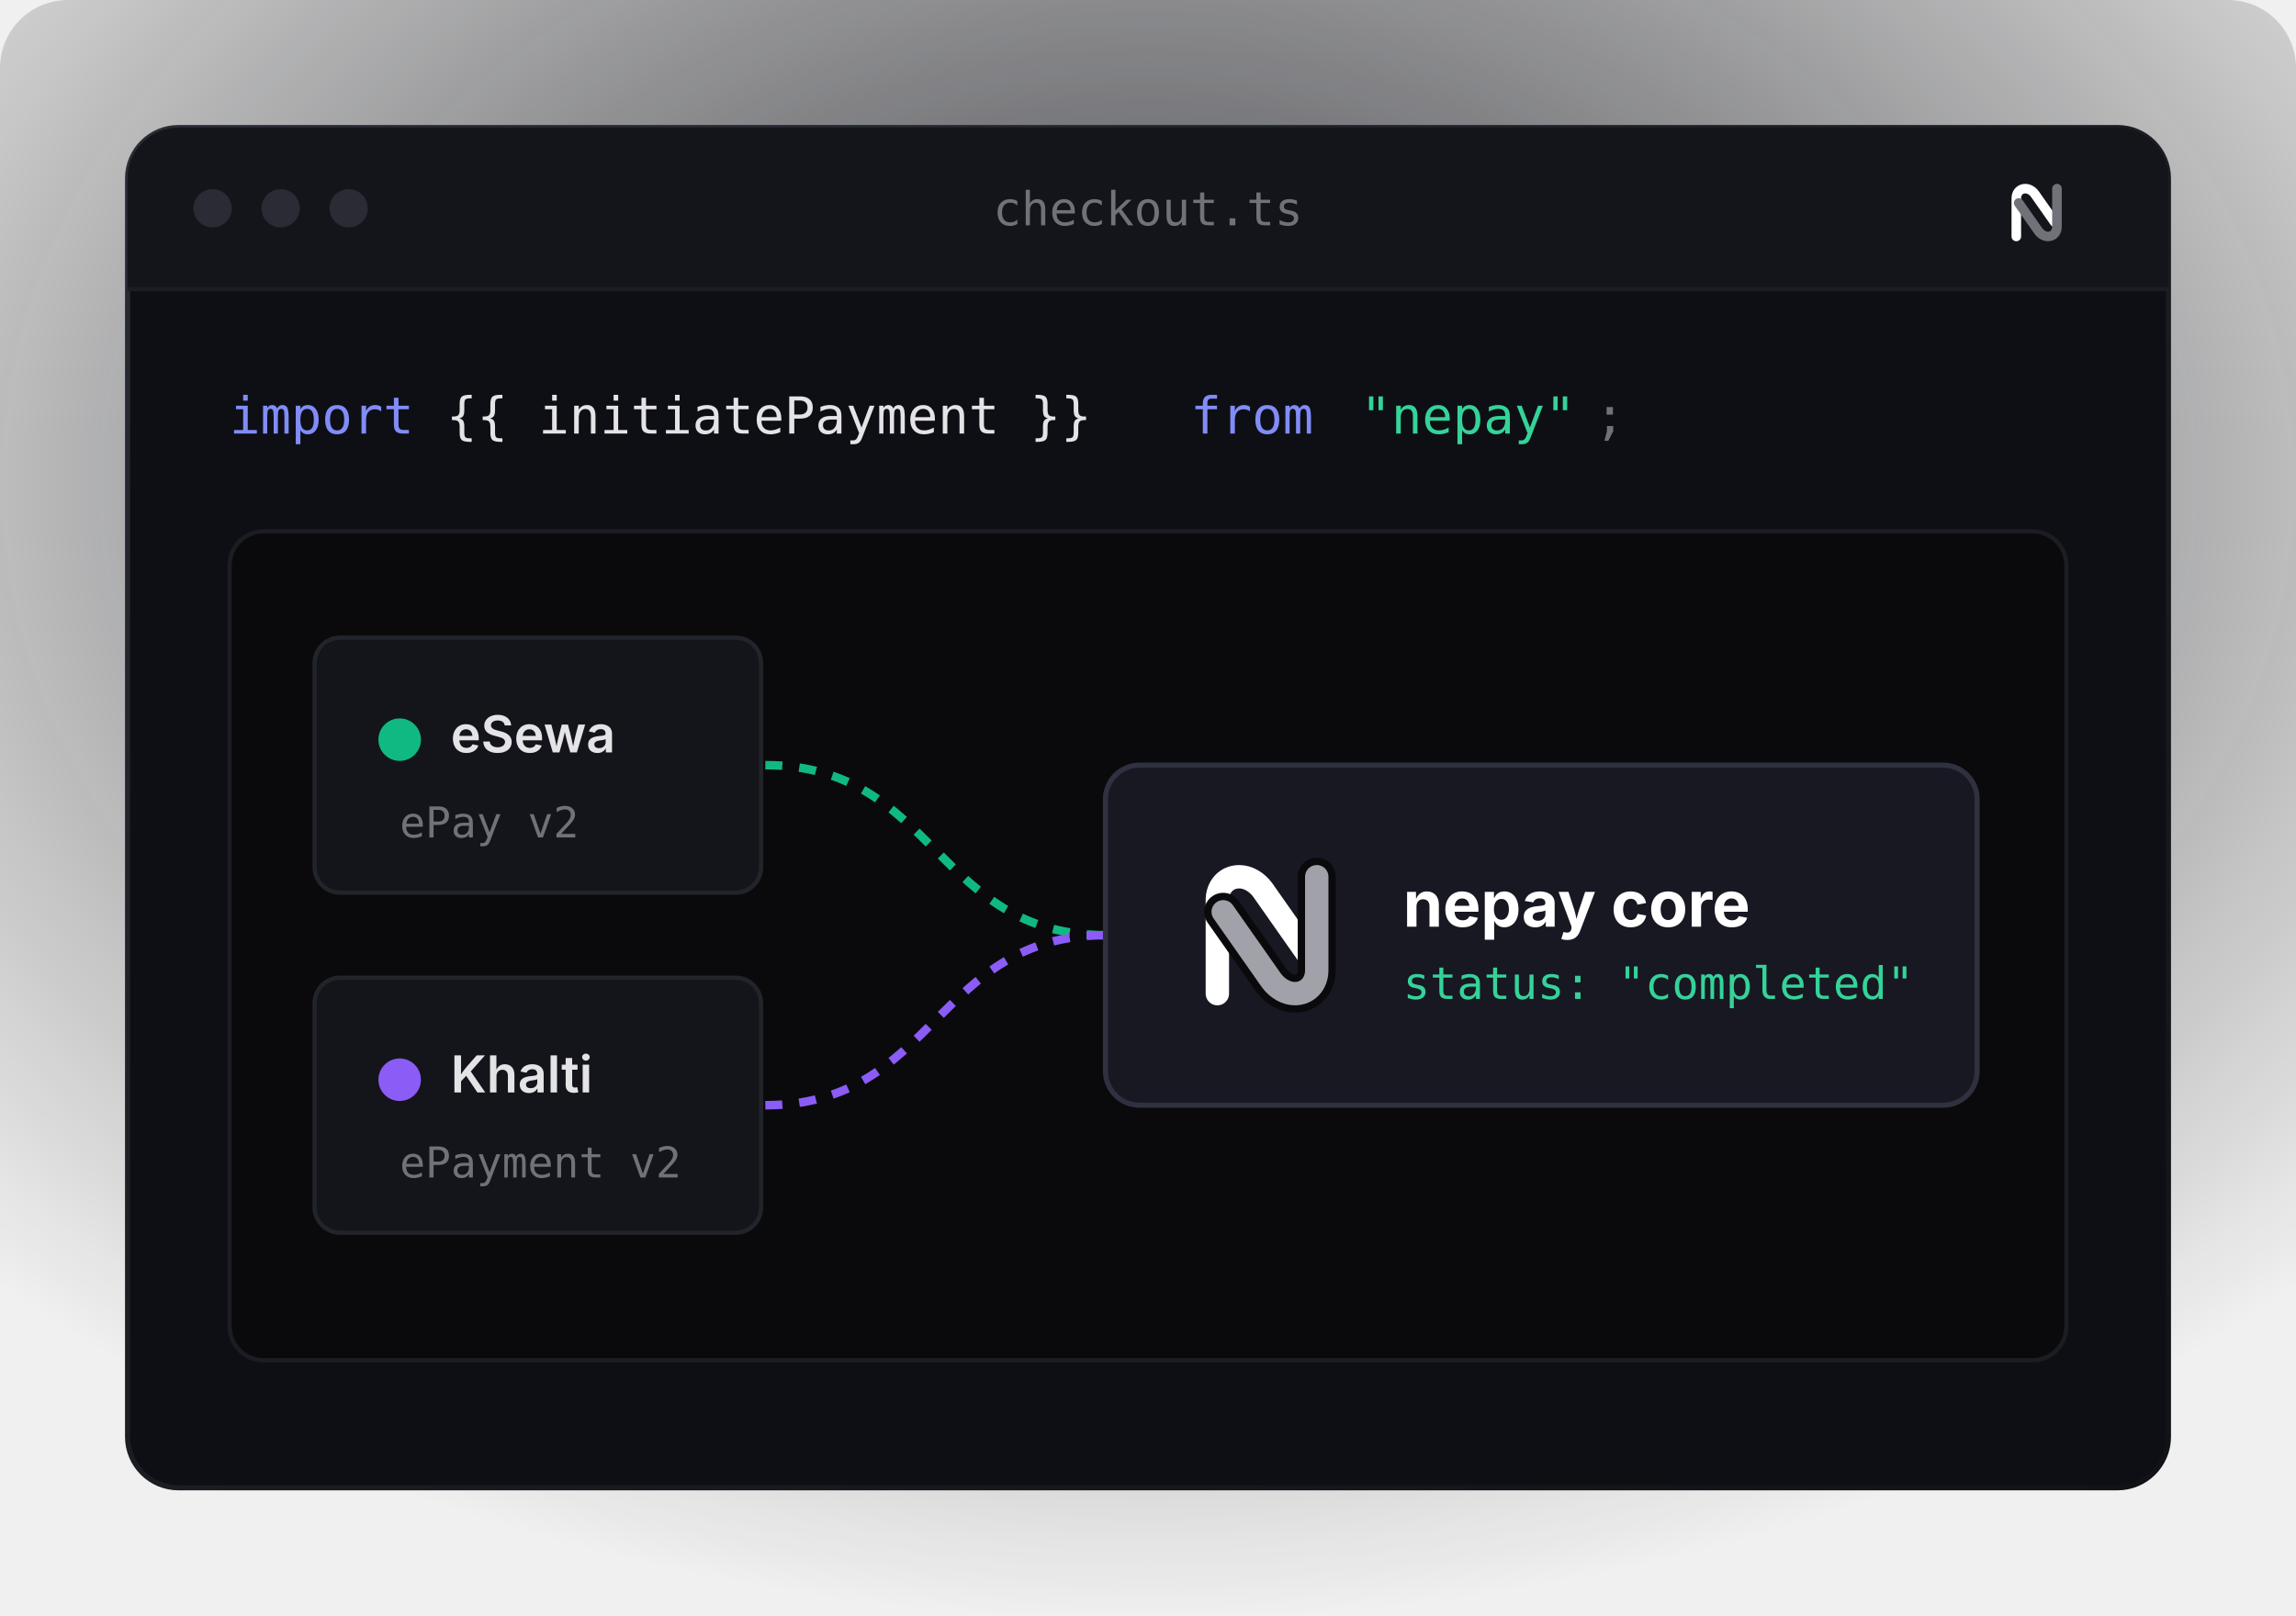
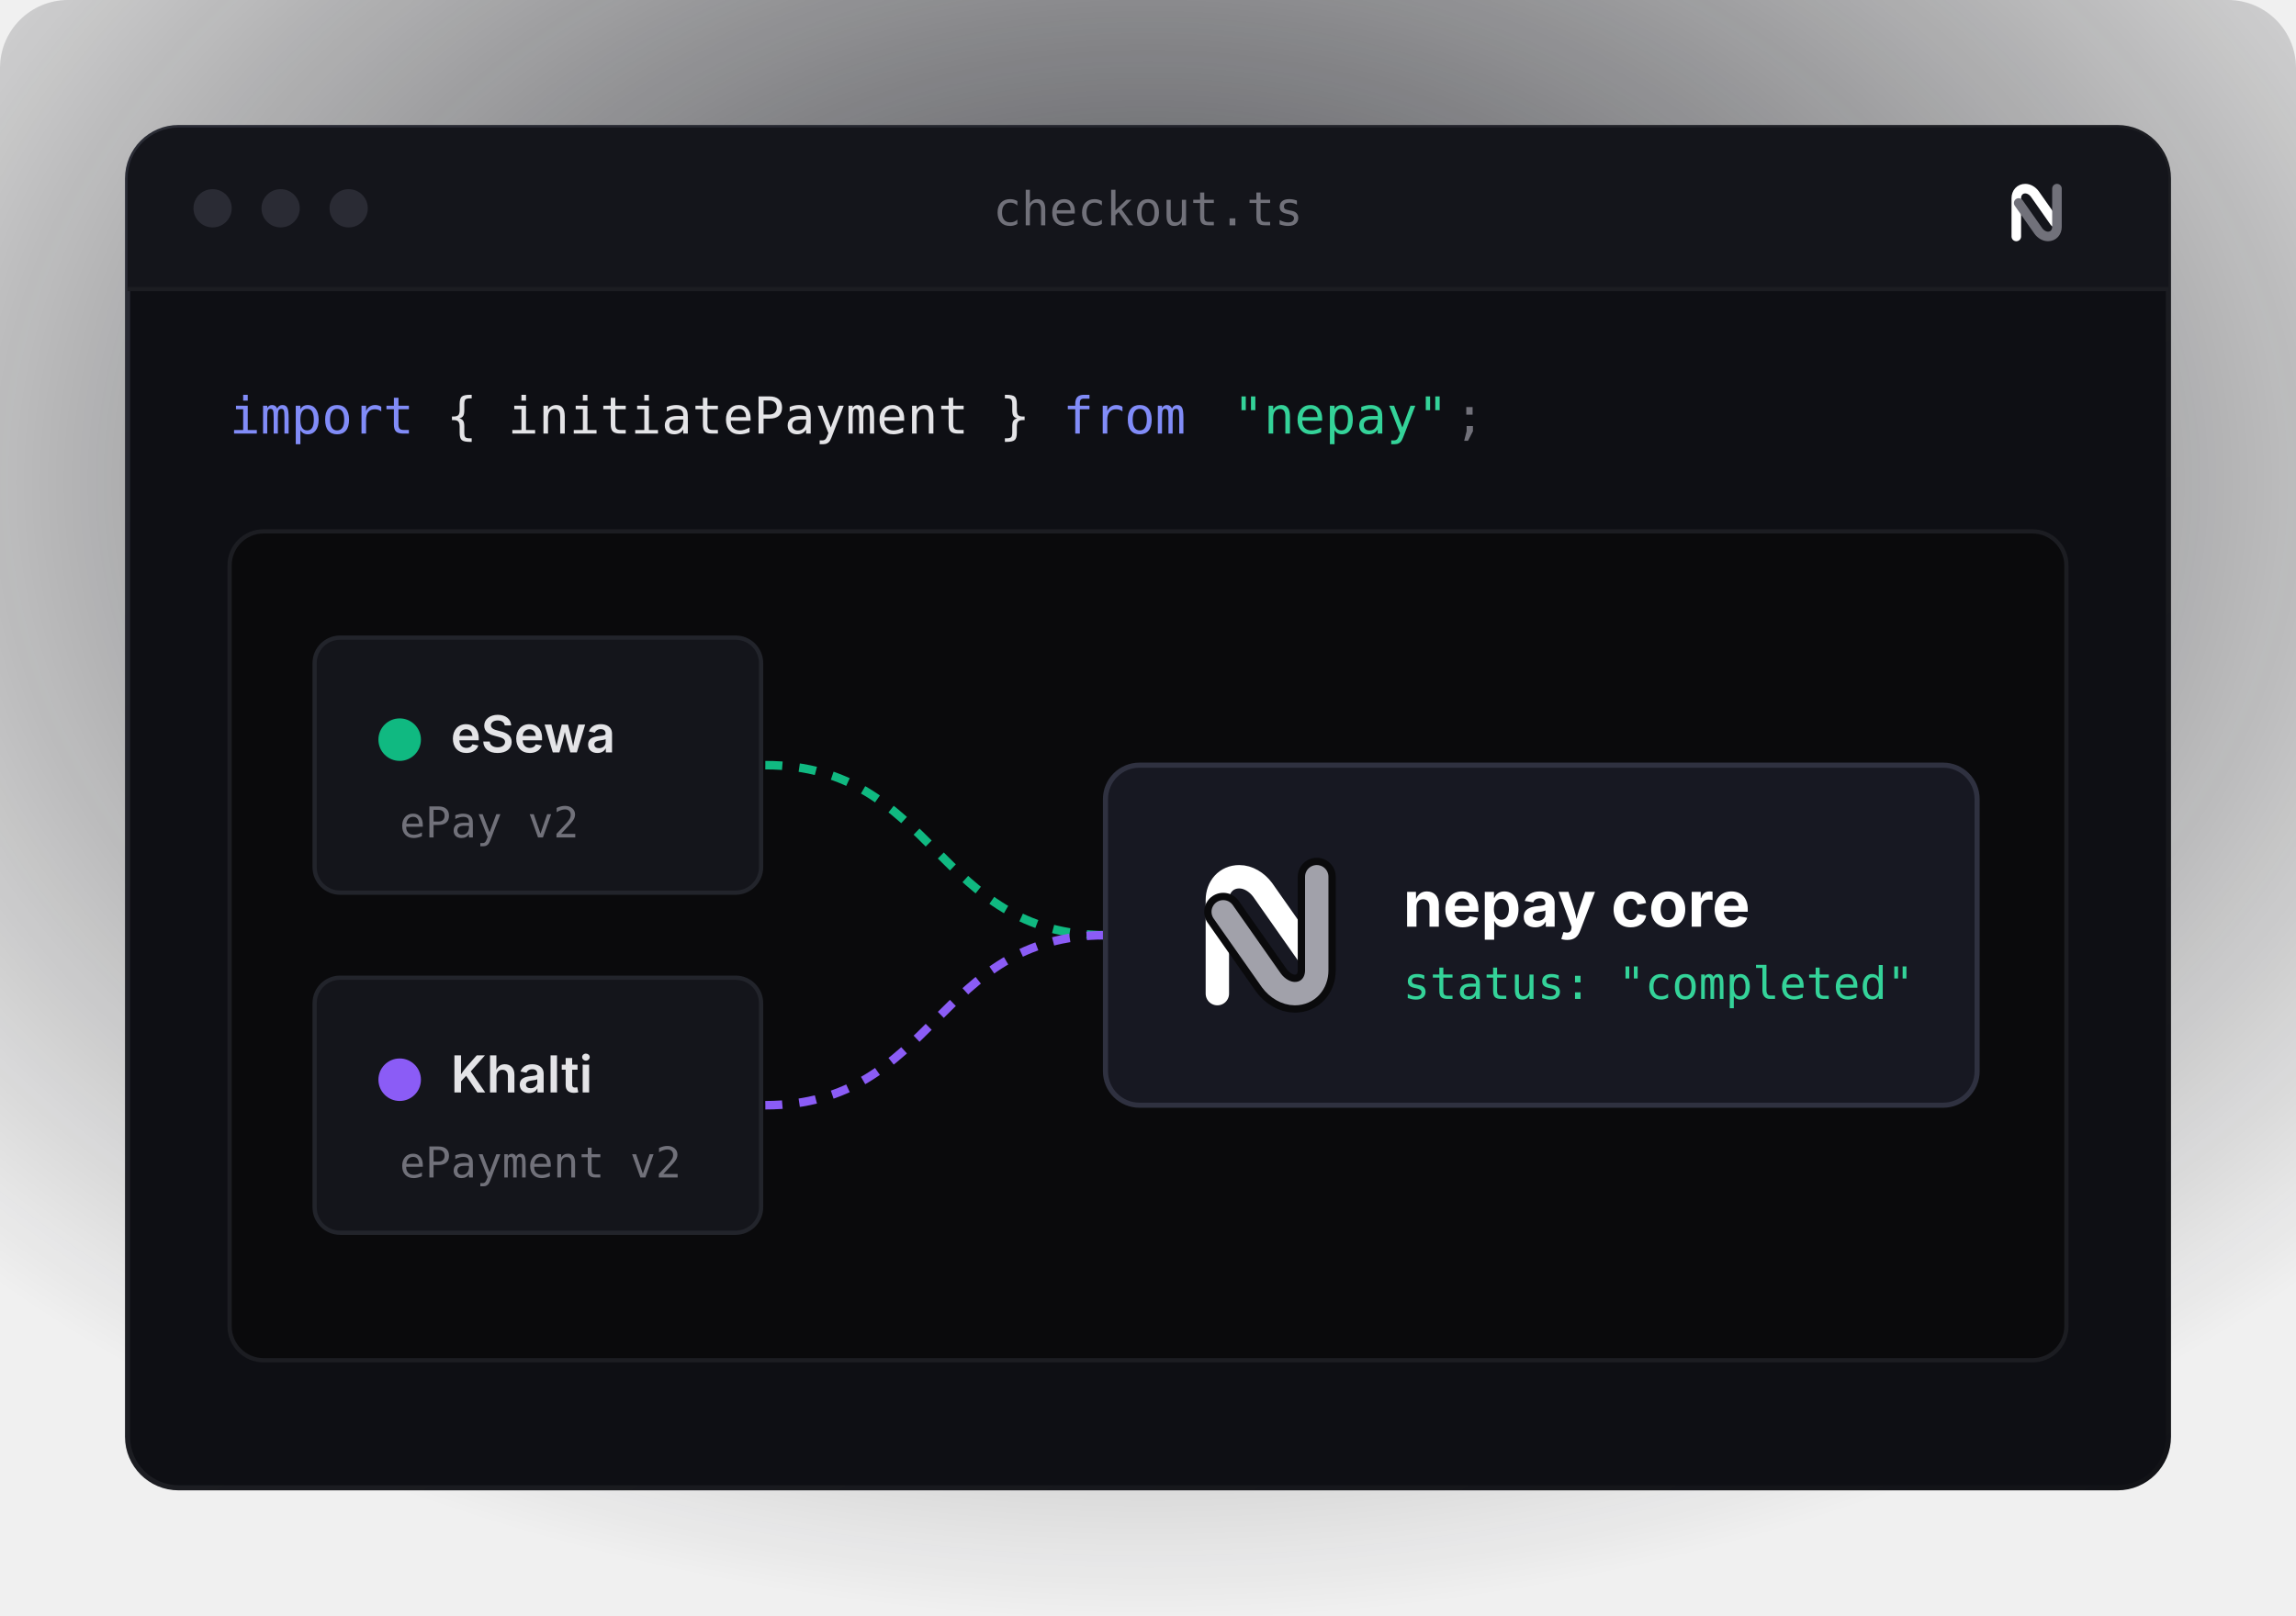
<svg xmlns="http://www.w3.org/2000/svg" viewBox="0 0 540 380" width="100%" height="100%" fill="none">
  <defs>
    <radialGradient id="hero-glow" cx="50%" cy="30%" r="70%">
      <stop offset="0%" stop-color="#1a1b24" stop-opacity="0.8" />
      <stop offset="100%" stop-color="#0a0a0c" stop-opacity="0" />
    </radialGradient>
    <linearGradient id="card-border" x1="0%" y1="0%" x2="100%" y2="100%">
      <stop offset="0%" stop-color="#2a2c36" />
      <stop offset="50%" stop-color="#1c1d22" />
      <stop offset="100%" stop-color="#121317" />
    </linearGradient>
    <linearGradient id="stream-esewa" x1="0%" y1="0%" x2="100%" y2="0%">
      <stop offset="0%" stop-color="#059669" />
      <stop offset="100%" stop-color="#10B981" />
    </linearGradient>
    <linearGradient id="stream-khalti" x1="0%" y1="0%" x2="100%" y2="0%">
      <stop offset="0%" stop-color="#4F46E5" />
      <stop offset="100%" stop-color="#8B5CF6" />
    </linearGradient>
  </defs>
  <rect width="540" height="380" rx="16" fill="url(#hero-glow)" />
  <rect x="30" y="30" width="480" height="320" rx="12" fill="#0e0f14" stroke="url(#card-border)" stroke-width="1.2" />
  <rect x="30" y="30" width="480" height="38" rx="12" fill="#14151b" />
  <rect x="30" y="56" width="480" height="12" fill="#14151b" />
  <line x1="30" y1="68" x2="510" y2="68" stroke="#1c1d22" stroke-width="1" />
  <circle cx="50" cy="49" r="4.5" fill="#2a2b34" />
  <circle cx="66" cy="49" r="4.5" fill="#2a2b34" />
  <circle cx="82" cy="49" r="4.5" fill="#2a2b34" />
  <text x="270" y="53" text-anchor="middle" font-family="'JetBrains Mono', monospace" font-size="11" fill="#71717a">checkout.ts</text>
  <g transform="translate(470, 41)">
    <svg width="18" height="18" viewBox="0 0 64 64" fill="none">
      <path d="M 15 52 L 15 20 C 15 15.5 18 12 22.5 12 C 25.5 12 28.5 13.8 30.5 16.5 L 47 40" stroke="#FFFFFF" stroke-width="8" stroke-linecap="round" />
      <path d="M 17 24 L 33.5 47.5 C 35.5 50.2 38.5 52 41.5 52 C 46 52 49 48.5 49 44 L 49 12" stroke="#71717a" stroke-width="8" stroke-linecap="round" />
    </svg>
  </g>
  <text x="54" y="102" font-family="'JetBrains Mono', monospace" font-size="12" fill="#818CF8">import</text>
-   <text x="105" y="102" font-family="'JetBrains Mono', monospace" font-size="12" fill="#E4E4E7">{{ initiatePayment }}</text>
-   <text x="280" y="102" font-family="'JetBrains Mono', monospace" font-size="12" fill="#818CF8">from</text>
-   <text x="320" y="102" font-family="'JetBrains Mono', monospace" font-size="12" fill="#34D399">"nepay"</text>
-   <text x="375" y="102" font-family="'JetBrains Mono', monospace" font-size="12" fill="#71717A">;</text>
+   <text x="105" y="102" font-family="'JetBrains Mono', monospace" font-size="12" fill="#E4E4E7">{ initiatePayment }</text>
+   <text x="250" y="102" font-family="'JetBrains Mono', monospace" font-size="12" fill="#818CF8">from</text>
+   <text x="290" y="102" font-family="'JetBrains Mono', monospace" font-size="12" fill="#34D399">"nepay"</text>
+   <text x="342" y="102" font-family="'JetBrains Mono', monospace" font-size="12" fill="#71717A">;</text>
  <rect x="54" y="125" width="432" height="195" rx="8" fill="#0a0a0c" stroke="#1c1d22" stroke-width="1" />
  <g transform="translate(74, 150)">
    <rect width="105" height="60" rx="6" fill="#14151b" stroke="#22242b" />
    <circle cx="20" cy="24" r="5" fill="#10B981" />
    <text x="32" y="27" font-family="Inter, sans-serif" font-size="12" font-weight="600" fill="#E4E4E7">eSewa</text>
    <text x="20" y="47" font-family="'JetBrains Mono', monospace" font-size="10" fill="#71717A">ePay v2</text>
  </g>
  <g transform="translate(74, 230)">
    <rect width="105" height="60" rx="6" fill="#14151b" stroke="#22242b" />
    <circle cx="20" cy="24" r="5" fill="#8B5CF6" />
    <text x="32" y="27" font-family="Inter, sans-serif" font-size="12" font-weight="600" fill="#E4E4E7">Khalti</text>
    <text x="20" y="47" font-family="'JetBrains Mono', monospace" font-size="10" fill="#71717A">ePayment v2</text>
  </g>
  <path d="M 180 180 C 220 180, 220 220, 260 220" stroke="#10B981" stroke-width="2" stroke-dasharray="4 4" />
  <path d="M 180 260 C 220 260, 220 220, 260 220" stroke="#8B5CF6" stroke-width="2" stroke-dasharray="4 4" />
  <g transform="translate(260, 180)">
    <rect width="205" height="80" rx="8" fill="#171822" stroke="#2f3140" stroke-width="1.2" />
    <g transform="translate(16, 18)">
      <svg width="44" height="44" viewBox="0 0 64 64" fill="none">
        <path d="M 15 52 L 15 20 C 15 15.5 18 12 22.5 12 C 25.5 12 28.5 13.8 30.5 16.5 L 47 40" stroke="#FFFFFF" stroke-width="8" stroke-linecap="round" />
        <path d="M 17 24 L 33.5 47.5 C 35.5 50.2 38.5 52 41.5 52 C 46 52 49 48.5 49 44 L 49 12" stroke="#0a0a0c" stroke-width="13" stroke-linecap="round" />
        <path d="M 17 24 L 33.5 47.5 C 35.5 50.2 38.5 52 41.5 52 C 46 52 49 48.5 49 44 L 49 12" stroke="#A1A1AA" stroke-width="8" stroke-linecap="round" />
      </svg>
    </g>
    <text x="70" y="38" font-family="Inter, sans-serif" font-size="15" font-weight="700" fill="#FFFFFF">nepay core</text>
    <text x="70" y="55" font-family="'JetBrains Mono', monospace" font-size="10.5" fill="#34D399">status: "completed"</text>
  </g>
</svg>
